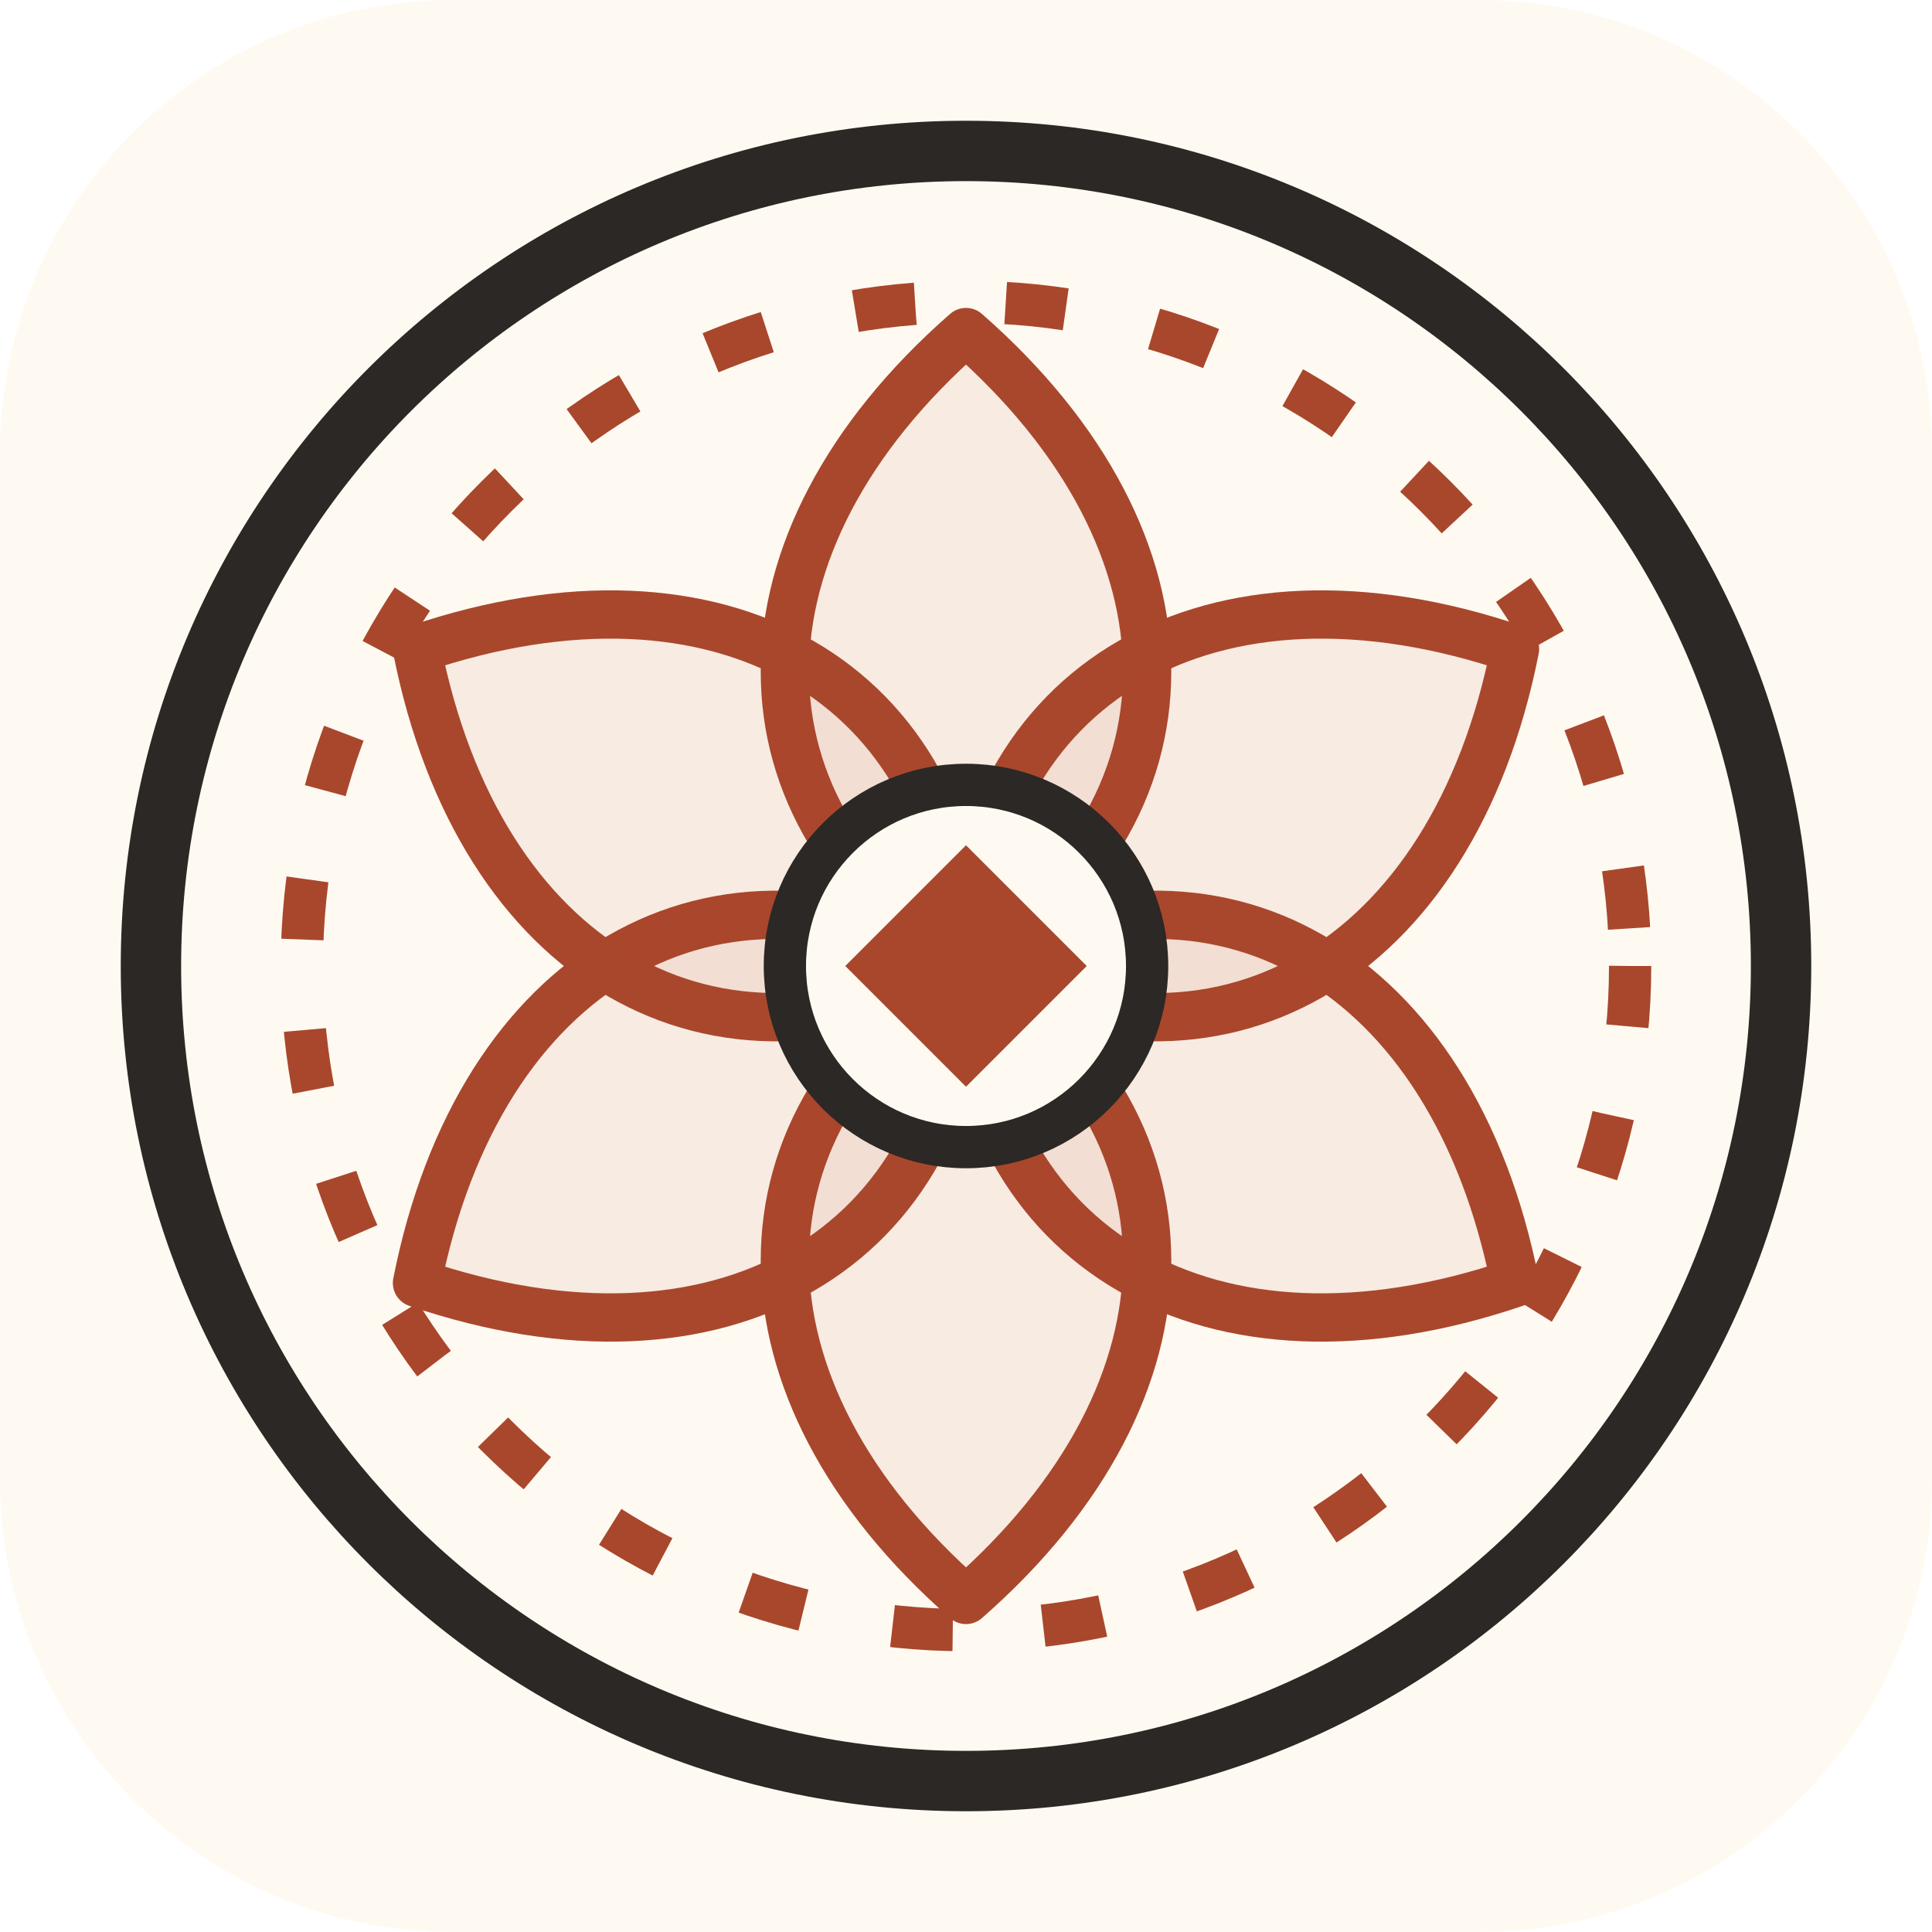
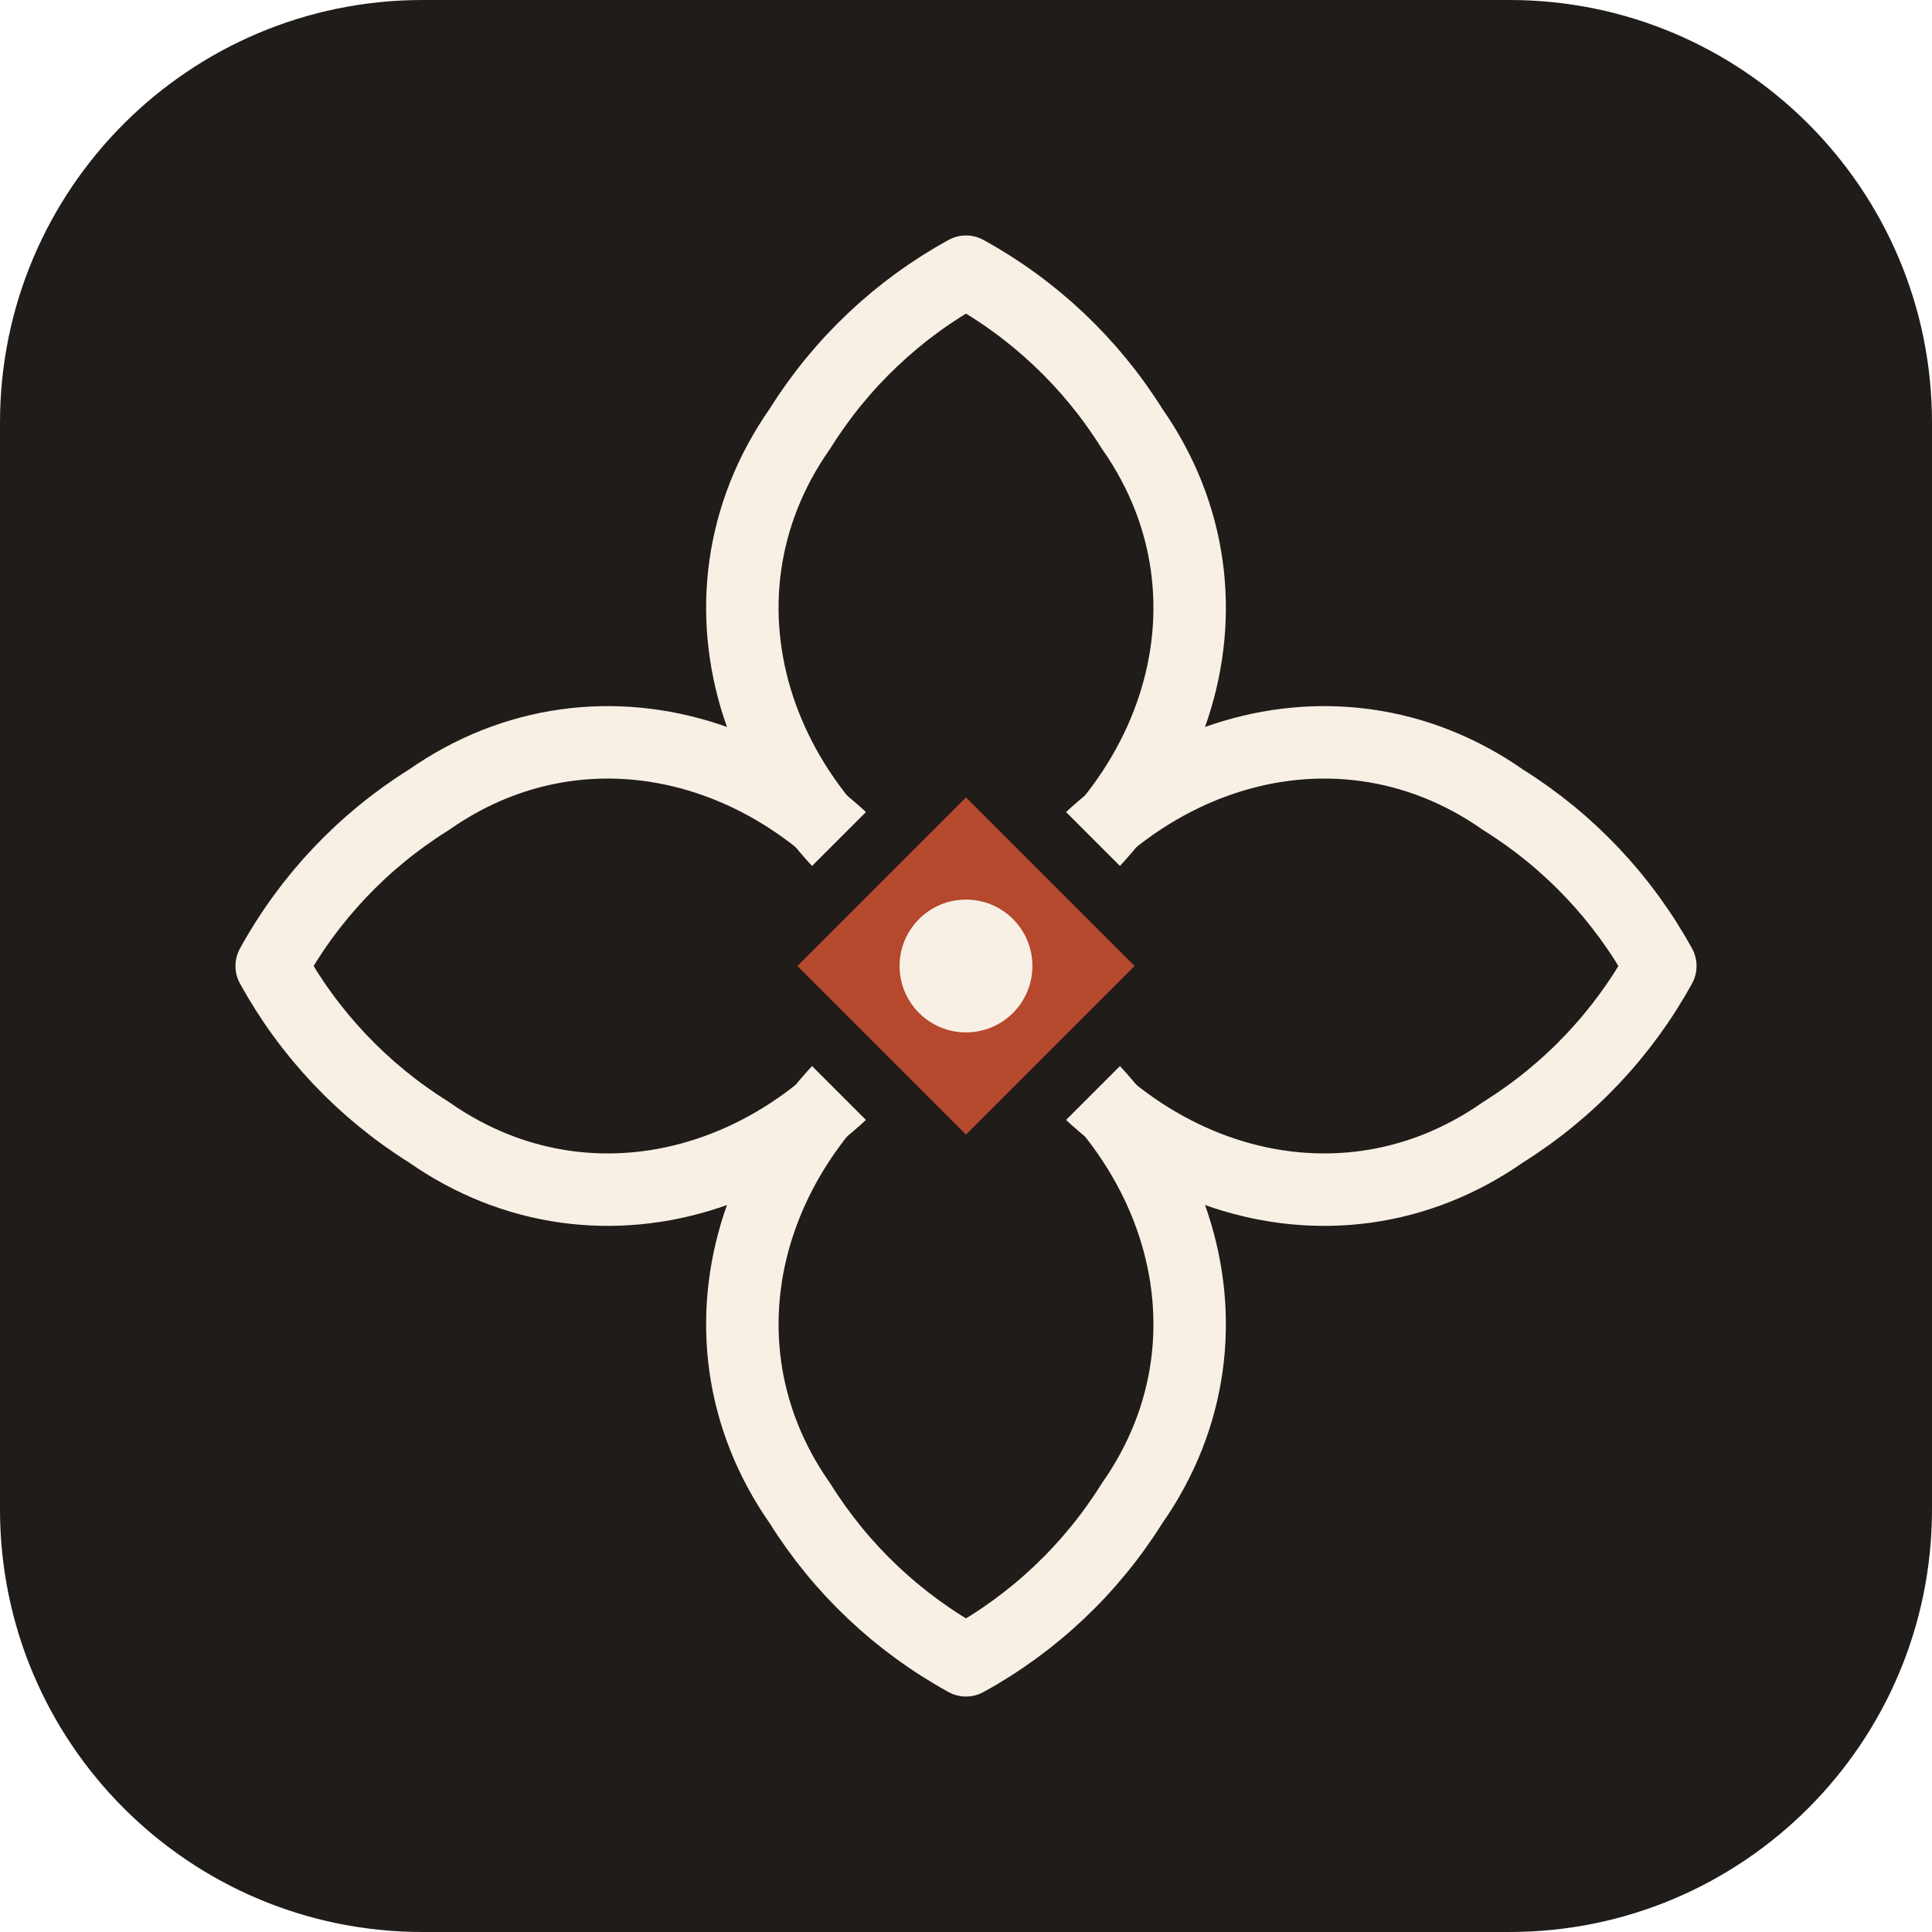
<svg xmlns="http://www.w3.org/2000/svg" viewBox="0 0 64 64">
-   <rect width="64" height="64" rx="15" fill="#fffaf1" />
-   <circle cx="32" cy="32" r="27" fill="none" stroke="#2b2825" stroke-width="2" />
-   <circle cx="32" cy="32" r="22" fill="none" stroke="#a9472d" stroke-width="1.4" stroke-dasharray="2 3" />
-   <g fill="#a9472d" fill-opacity=".08" stroke="#a9472d" stroke-width="1.6" stroke-linejoin="round">
-     <path d="M32 32c-8-5-8-14 0-21 8 7 8 16 0 21Z" />
-     <path d="M32 32c-8-5-8-14 0-21 8 7 8 16 0 21Z" transform="rotate(60 32 32)" />
-     <path d="M32 32c-8-5-8-14 0-21 8 7 8 16 0 21Z" transform="rotate(120 32 32)" />
-     <path d="M32 32c-8-5-8-14 0-21 8 7 8 16 0 21Z" transform="rotate(180 32 32)" />
-     <path d="M32 32c-8-5-8-14 0-21 8 7 8 16 0 21Z" transform="rotate(240 32 32)" />
-     <path d="M32 32c-8-5-8-14 0-21 8 7 8 16 0 21Z" transform="rotate(300 32 32)" />
-   </g>
-   <circle cx="32" cy="32" r="6" fill="#fffaf1" stroke="#2b2825" stroke-width="1.4" />
-   <path d="m32 28 4 4-4 4-4-4 4-4Z" fill="#a9472d" />
+   <rect width="64" height="64" rx="14" fill="#1f1c19" />
+   <path d="M32 31c-7-3.5-9.5-11.1-5.5-16.8A15 15 0 0 1 32 9a15 15 0 0 1 5.5 5.2C41.5 19.9 39 27.5 32 31Z" fill="none" stroke="#f8f0e4" stroke-width="2.4" stroke-linejoin="round" />
+   <path d="M33 32c3.5-7 11.1-9.5 16.8-5.5A15 15 0 0 1 55 32a15 15 0 0 1-5.2 5.5C44.1 41.5 36.5 39 33 32Z" fill="none" stroke="#f8f0e4" stroke-width="2.4" stroke-linejoin="round" />
+   <path d="M32 33c7 3.5 9.5 11.1 5.5 16.8A15 15 0 0 1 32 55a15 15 0 0 1-5.5-5.2C22.5 44.1 25 36.5 32 33Z" fill="none" stroke="#f8f0e4" stroke-width="2.4" stroke-linejoin="round" />
+   <path d="M31 32c-3.5 7-11.1 9.5-16.8 5.5A15 15 0 0 1 9 32a15 15 0 0 1 5.2-5.5C19.9 22.5 27.5 25 31 32Z" fill="none" stroke="#f8f0e4" stroke-width="2.4" stroke-linejoin="round" />
+   <path d="m32 25 7 7-7 7-7-7 7-7Z" fill="#b5482d" stroke="#1f1c19" stroke-width="2" />
+   <circle cx="32" cy="32" r="2.2" fill="#f8f0e4" />
</svg>
